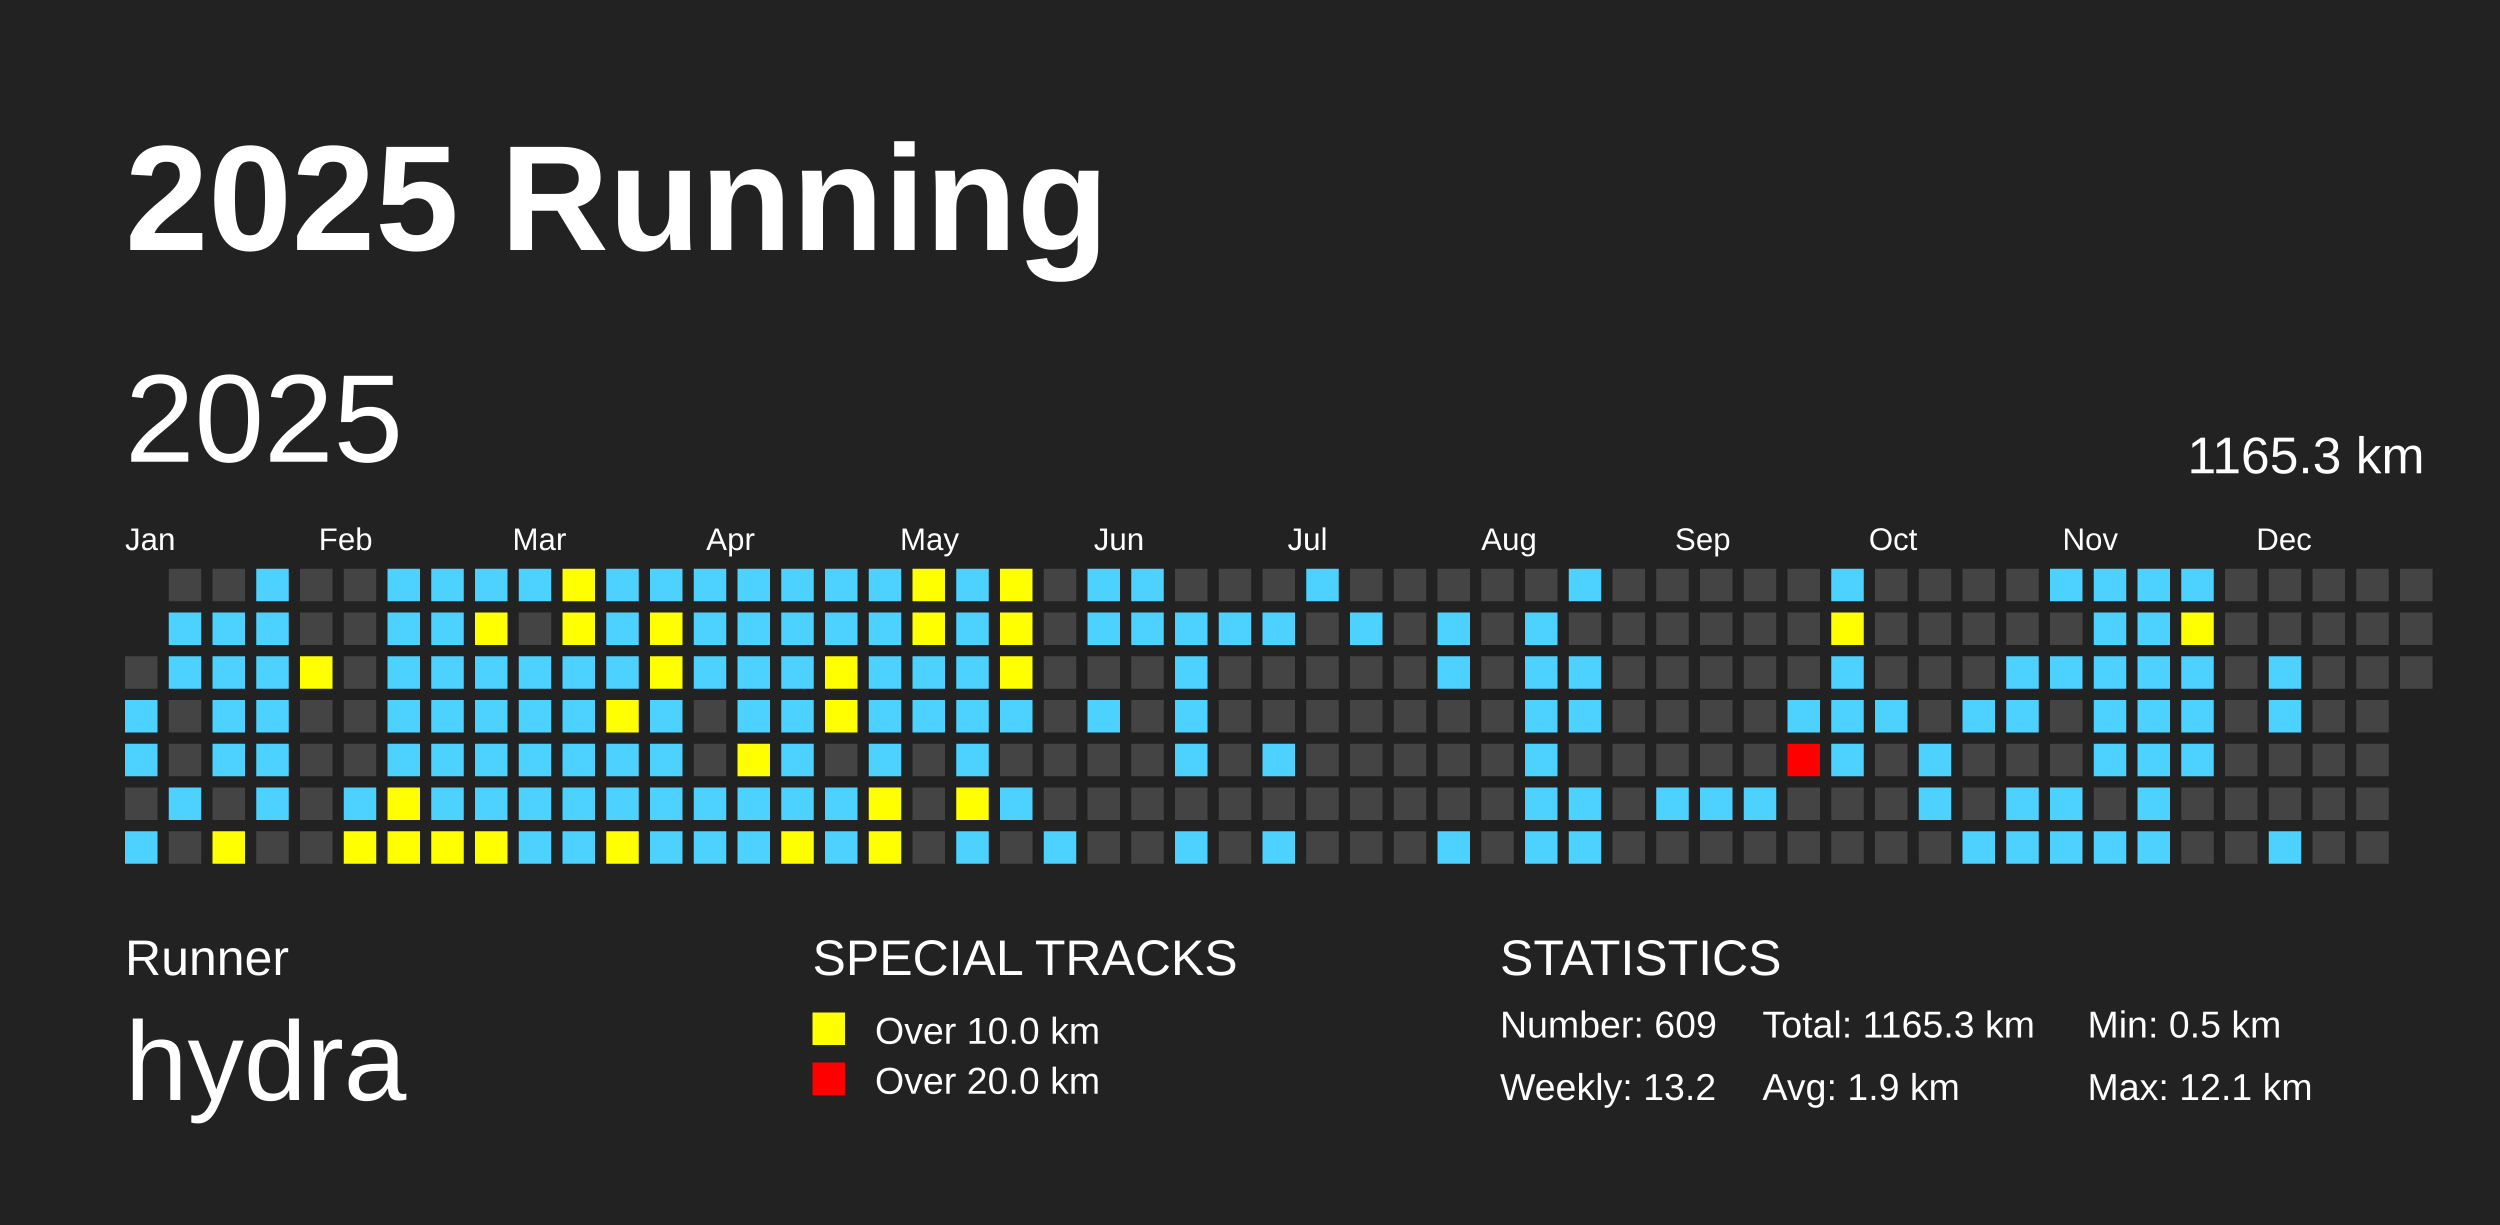
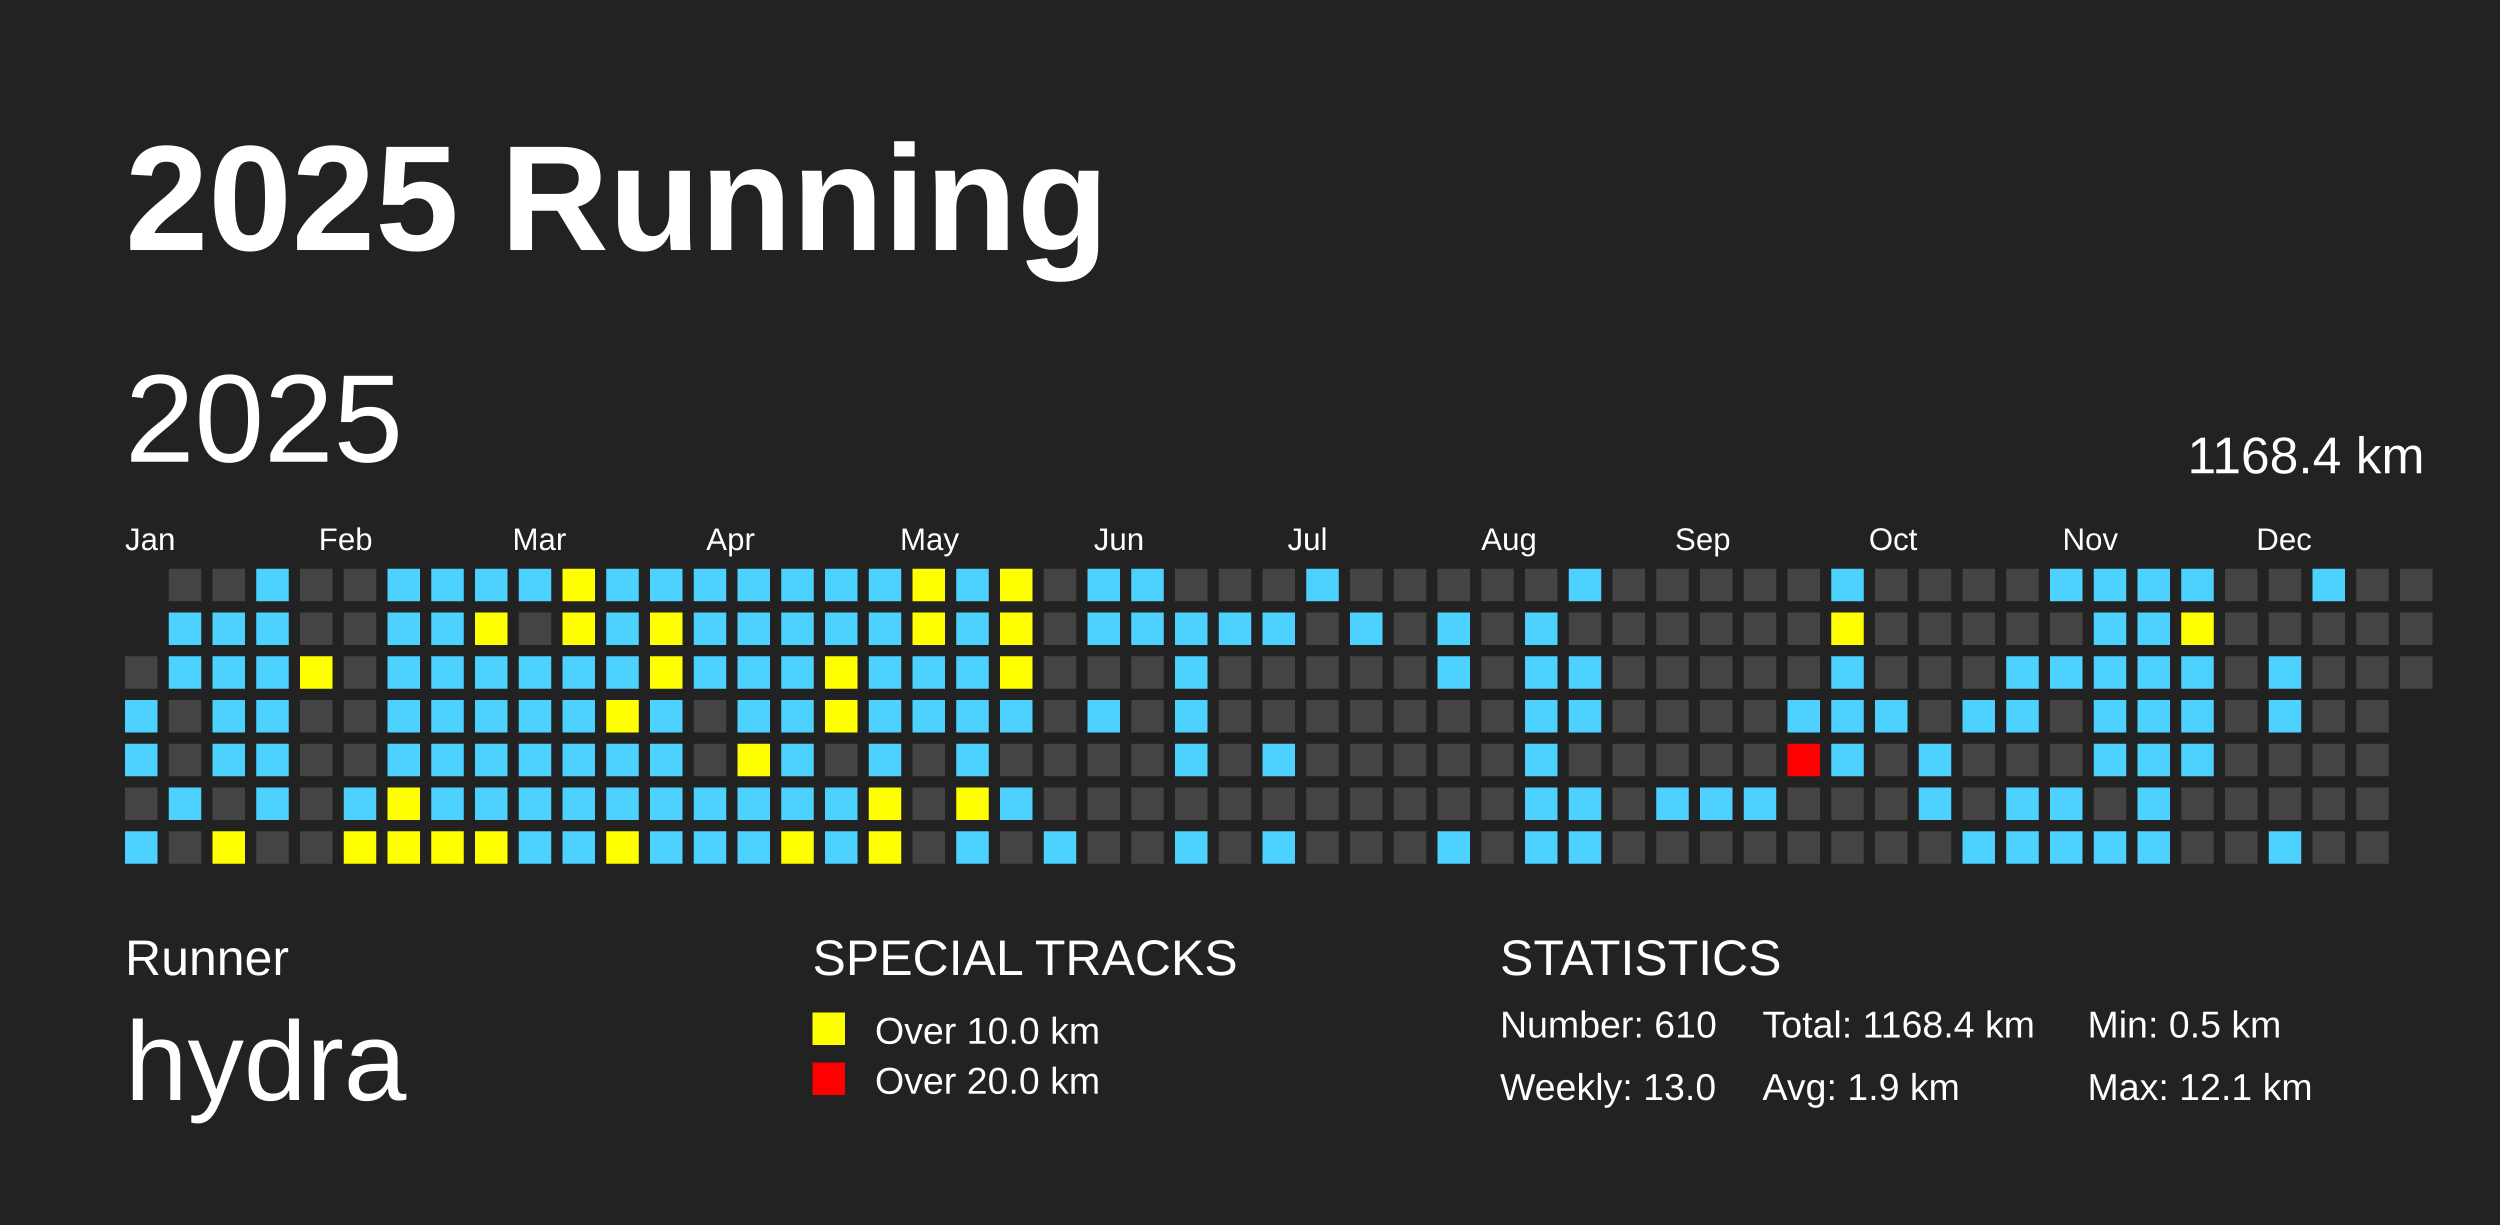
<svg xmlns="http://www.w3.org/2000/svg" baseProfile="full" height="98mm" version="1.1" viewBox="0,0,200,98" width="200mm">
  <defs />
  <rect fill="#222222" height="98" width="200" x="0" y="0" />
  <text fill="#FFFFFF" style="font-size:12px; font-family:Arial; font-weight:bold;" x="10" y="20">2025 Running</text>
  <text fill="#FFFFFF" style="font-size:4px; font-family:Arial" x="10" y="78">Runner</text>
  <text fill="#FFFFFF" style="font-size:9px; font-family:Arial" x="10" y="88">hydra</text>
  <text fill="#FFFFFF" style="font-size:4px; font-family:Arial" x="65" y="78">SPECIAL TRACKS</text>
  <rect fill="yellow" height="2.6" width="2.6" x="65" y="81" />
  <text fill="#FFFFFF" style="font-size:3px; font-family:Arial" x="70" y="83.5">Over 10.0 km</text>
  <rect fill="red" height="2.6" width="2.6" x="65" y="85" />
  <text fill="#FFFFFF" style="font-size:3px; font-family:Arial" x="70" y="87.5">Over 20.0 km</text>
  <text fill="#FFFFFF" style="font-size:4px; font-family:Arial" x="120" y="78">STATISTICS</text>
-   <text fill="#FFFFFF" style="font-size:3px; font-family:Arial" x="120" y="83">Number: 609</text>
-   <text fill="#FFFFFF" style="font-size:3px; font-family:Arial" x="120" y="88">Weekly: 13.2</text>
-   <text fill="#FFFFFF" style="font-size:3px; font-family:Arial" x="141" y="83">Total: 1165.3 km</text>
+   <text fill="#FFFFFF" style="font-size:3px; font-family:Arial" x="120" y="83">Number: 610</text>
+   <text fill="#FFFFFF" style="font-size:3px; font-family:Arial" x="120" y="88">Weekly: 13.0</text>
+   <text fill="#FFFFFF" style="font-size:3px; font-family:Arial" x="141" y="83">Total: 1168.4 km</text>
  <text fill="#FFFFFF" style="font-size:3px; font-family:Arial" x="141" y="88">Avg: 1.9 km</text>
  <text fill="#FFFFFF" style="font-size:3px; font-family:Arial" x="167" y="83">Min: 0.5 km</text>
  <text fill="#FFFFFF" style="font-size:3px; font-family:Arial" x="167" y="88">Max: 12.1 km</text>
  <text dominant-baseline="hanging" fill="#FFFFFF" style="font-size:10.0px; font-family:Arial;" x="10" y="30">2025</text>
-   <text dominant-baseline="hanging" fill="#FFFFFF" style="font-size:4.125px; font-family:Arial;" x="175" y="35">1165.3 km</text>
+   <text dominant-baseline="hanging" fill="#FFFFFF" style="font-size:4.125px; font-family:Arial;" x="175" y="35">1168.4 km</text>
  <text fill="#FFFFFF" style="font-size:2.5px; font-family:Arial" x="10.0" y="44">Jan</text>
  <text fill="#FFFFFF" style="font-size:2.5px; font-family:Arial" x="25.5" y="44">Feb</text>
  <text fill="#FFFFFF" style="font-size:2.5px; font-family:Arial" x="41.0" y="44">Mar</text>
  <text fill="#FFFFFF" style="font-size:2.5px; font-family:Arial" x="56.5" y="44">Apr</text>
  <text fill="#FFFFFF" style="font-size:2.5px; font-family:Arial" x="72.0" y="44">May</text>
  <text fill="#FFFFFF" style="font-size:2.5px; font-family:Arial" x="87.5" y="44">Jun</text>
  <text fill="#FFFFFF" style="font-size:2.5px; font-family:Arial" x="103.0" y="44">Jul</text>
  <text fill="#FFFFFF" style="font-size:2.5px; font-family:Arial" x="118.5" y="44">Aug</text>
  <text fill="#FFFFFF" style="font-size:2.5px; font-family:Arial" x="134.0" y="44">Sep</text>
  <text fill="#FFFFFF" style="font-size:2.5px; font-family:Arial" x="149.5" y="44">Oct</text>
  <text fill="#FFFFFF" style="font-size:2.5px; font-family:Arial" x="165.0" y="44">Nov</text>
  <text fill="#FFFFFF" style="font-size:2.5px; font-family:Arial" x="180.5" y="44">Dec</text>
  <rect fill="#444444" height="2.6" width="2.6" x="10.0" y="52.5" />
  <rect fill="#4DD2FF" height="2.6" width="2.6" x="10.0" y="56.0" />
  <rect fill="#4DD2FF" height="2.6" width="2.6" x="10.0" y="59.5" />
  <rect fill="#444444" height="2.6" width="2.6" x="10.0" y="63.0" />
  <rect fill="#4DD2FF" height="2.6" width="2.6" x="10.0" y="66.5" />
  <rect fill="#444444" height="2.6" width="2.6" x="13.5" y="45.5" />
  <rect fill="#4DD2FF" height="2.6" width="2.6" x="13.5" y="49.0" />
  <rect fill="#4DD2FF" height="2.6" width="2.6" x="13.5" y="52.5" />
  <rect fill="#444444" height="2.6" width="2.6" x="13.5" y="56.0" />
  <rect fill="#444444" height="2.6" width="2.6" x="13.5" y="59.5" />
  <rect fill="#4DD2FF" height="2.6" width="2.6" x="13.5" y="63.0" />
  <rect fill="#444444" height="2.6" width="2.6" x="13.5" y="66.5" />
  <rect fill="#444444" height="2.6" width="2.6" x="17.0" y="45.5" />
  <rect fill="#4DD2FF" height="2.6" width="2.6" x="17.0" y="49.0" />
  <rect fill="#4DD2FF" height="2.6" width="2.6" x="17.0" y="52.5" />
  <rect fill="#4DD2FF" height="2.6" width="2.6" x="17.0" y="56.0" />
  <rect fill="#4DD2FF" height="2.6" width="2.6" x="17.0" y="59.5" />
  <rect fill="#444444" height="2.6" width="2.6" x="17.0" y="63.0" />
  <rect fill="yellow" height="2.6" width="2.6" x="17.0" y="66.5" />
  <rect fill="#4DD2FF" height="2.6" width="2.6" x="20.5" y="45.5" />
  <rect fill="#4DD2FF" height="2.6" width="2.6" x="20.5" y="49.0" />
  <rect fill="#4DD2FF" height="2.6" width="2.6" x="20.5" y="52.5" />
  <rect fill="#4DD2FF" height="2.6" width="2.6" x="20.5" y="56.0" />
  <rect fill="#4DD2FF" height="2.6" width="2.6" x="20.5" y="59.5" />
  <rect fill="#4DD2FF" height="2.6" width="2.6" x="20.5" y="63.0" />
  <rect fill="#444444" height="2.6" width="2.6" x="20.5" y="66.5" />
  <rect fill="#444444" height="2.6" width="2.6" x="24.0" y="45.5" />
  <rect fill="#444444" height="2.6" width="2.6" x="24.0" y="49.0" />
  <rect fill="yellow" height="2.6" width="2.6" x="24.0" y="52.5" />
  <rect fill="#444444" height="2.6" width="2.6" x="24.0" y="56.0" />
  <rect fill="#444444" height="2.6" width="2.6" x="24.0" y="59.5" />
  <rect fill="#444444" height="2.6" width="2.6" x="24.0" y="63.0" />
  <rect fill="#444444" height="2.6" width="2.6" x="24.0" y="66.5" />
  <rect fill="#444444" height="2.6" width="2.6" x="27.5" y="45.5" />
  <rect fill="#444444" height="2.6" width="2.6" x="27.5" y="49.0" />
  <rect fill="#444444" height="2.6" width="2.6" x="27.5" y="52.5" />
  <rect fill="#444444" height="2.6" width="2.6" x="27.5" y="56.0" />
  <rect fill="#444444" height="2.6" width="2.6" x="27.5" y="59.5" />
  <rect fill="#4DD2FF" height="2.6" width="2.6" x="27.5" y="63.0" />
  <rect fill="yellow" height="2.6" width="2.6" x="27.5" y="66.5" />
  <rect fill="#4DD2FF" height="2.6" width="2.6" x="31.0" y="45.5" />
  <rect fill="#4DD2FF" height="2.6" width="2.6" x="31.0" y="49.0" />
  <rect fill="#4DD2FF" height="2.6" width="2.6" x="31.0" y="52.5" />
  <rect fill="#4DD2FF" height="2.6" width="2.6" x="31.0" y="56.0" />
  <rect fill="#4DD2FF" height="2.6" width="2.6" x="31.0" y="59.5" />
  <rect fill="yellow" height="2.6" width="2.6" x="31.0" y="63.0" />
  <rect fill="yellow" height="2.6" width="2.6" x="31.0" y="66.5" />
  <rect fill="#4DD2FF" height="2.6" width="2.6" x="34.5" y="45.5" />
  <rect fill="#4DD2FF" height="2.6" width="2.6" x="34.5" y="49.0" />
  <rect fill="#4DD2FF" height="2.6" width="2.6" x="34.5" y="52.5" />
  <rect fill="#4DD2FF" height="2.6" width="2.6" x="34.5" y="56.0" />
  <rect fill="#4DD2FF" height="2.6" width="2.6" x="34.5" y="59.5" />
  <rect fill="#4DD2FF" height="2.6" width="2.6" x="34.5" y="63.0" />
  <rect fill="yellow" height="2.6" width="2.6" x="34.5" y="66.5" />
  <rect fill="#4DD2FF" height="2.6" width="2.6" x="38.0" y="45.5" />
  <rect fill="yellow" height="2.6" width="2.6" x="38.0" y="49.0" />
  <rect fill="#4DD2FF" height="2.6" width="2.6" x="38.0" y="52.5" />
  <rect fill="#4DD2FF" height="2.6" width="2.6" x="38.0" y="56.0" />
  <rect fill="#4DD2FF" height="2.6" width="2.6" x="38.0" y="59.5" />
  <rect fill="#4DD2FF" height="2.6" width="2.6" x="38.0" y="63.0" />
  <rect fill="yellow" height="2.6" width="2.6" x="38.0" y="66.5" />
  <rect fill="#4DD2FF" height="2.6" width="2.6" x="41.5" y="45.5" />
  <rect fill="#444444" height="2.6" width="2.6" x="41.5" y="49.0" />
  <rect fill="#4DD2FF" height="2.6" width="2.6" x="41.5" y="52.5" />
  <rect fill="#4DD2FF" height="2.6" width="2.6" x="41.5" y="56.0" />
  <rect fill="#4DD2FF" height="2.6" width="2.6" x="41.5" y="59.5" />
  <rect fill="#4DD2FF" height="2.6" width="2.6" x="41.5" y="63.0" />
  <rect fill="#4DD2FF" height="2.6" width="2.6" x="41.5" y="66.5" />
  <rect fill="yellow" height="2.6" width="2.6" x="45.0" y="45.5" />
  <rect fill="yellow" height="2.6" width="2.6" x="45.0" y="49.0" />
  <rect fill="#4DD2FF" height="2.6" width="2.6" x="45.0" y="52.5" />
  <rect fill="#4DD2FF" height="2.6" width="2.6" x="45.0" y="56.0" />
  <rect fill="#4DD2FF" height="2.6" width="2.6" x="45.0" y="59.5" />
  <rect fill="#4DD2FF" height="2.6" width="2.6" x="45.0" y="63.0" />
  <rect fill="#4DD2FF" height="2.6" width="2.6" x="45.0" y="66.5" />
  <rect fill="#4DD2FF" height="2.6" width="2.6" x="48.5" y="45.5" />
  <rect fill="#4DD2FF" height="2.6" width="2.6" x="48.5" y="49.0" />
  <rect fill="#4DD2FF" height="2.6" width="2.6" x="48.5" y="52.5" />
  <rect fill="yellow" height="2.6" width="2.6" x="48.5" y="56.0" />
  <rect fill="#4DD2FF" height="2.6" width="2.6" x="48.5" y="59.5" />
  <rect fill="#4DD2FF" height="2.6" width="2.6" x="48.5" y="63.0" />
  <rect fill="yellow" height="2.6" width="2.6" x="48.5" y="66.5" />
  <rect fill="#4DD2FF" height="2.6" width="2.6" x="52.0" y="45.5" />
  <rect fill="yellow" height="2.6" width="2.6" x="52.0" y="49.0" />
  <rect fill="yellow" height="2.6" width="2.6" x="52.0" y="52.5" />
  <rect fill="#4DD2FF" height="2.6" width="2.6" x="52.0" y="56.0" />
  <rect fill="#4DD2FF" height="2.6" width="2.6" x="52.0" y="59.5" />
  <rect fill="#4DD2FF" height="2.6" width="2.6" x="52.0" y="63.0" />
  <rect fill="#4DD2FF" height="2.6" width="2.6" x="52.0" y="66.5" />
  <rect fill="#4DD2FF" height="2.6" width="2.6" x="55.5" y="45.5" />
  <rect fill="#4DD2FF" height="2.6" width="2.6" x="55.5" y="49.0" />
  <rect fill="#4DD2FF" height="2.6" width="2.6" x="55.5" y="52.5" />
  <rect fill="#444444" height="2.6" width="2.6" x="55.5" y="56.0" />
  <rect fill="#444444" height="2.6" width="2.6" x="55.5" y="59.5" />
  <rect fill="#4DD2FF" height="2.6" width="2.6" x="55.5" y="63.0" />
  <rect fill="#4DD2FF" height="2.6" width="2.6" x="55.5" y="66.5" />
  <rect fill="#4DD2FF" height="2.6" width="2.6" x="59.0" y="45.5" />
  <rect fill="#4DD2FF" height="2.6" width="2.6" x="59.0" y="49.0" />
  <rect fill="#4DD2FF" height="2.6" width="2.6" x="59.0" y="52.5" />
  <rect fill="#4DD2FF" height="2.6" width="2.6" x="59.0" y="56.0" />
  <rect fill="yellow" height="2.6" width="2.6" x="59.0" y="59.5" />
  <rect fill="#4DD2FF" height="2.6" width="2.6" x="59.0" y="63.0" />
  <rect fill="#4DD2FF" height="2.6" width="2.6" x="59.0" y="66.5" />
  <rect fill="#4DD2FF" height="2.6" width="2.6" x="62.5" y="45.5" />
  <rect fill="#4DD2FF" height="2.6" width="2.6" x="62.5" y="49.0" />
  <rect fill="#4DD2FF" height="2.6" width="2.6" x="62.5" y="52.5" />
  <rect fill="#4DD2FF" height="2.6" width="2.6" x="62.5" y="56.0" />
  <rect fill="#4DD2FF" height="2.6" width="2.6" x="62.5" y="59.5" />
  <rect fill="#4DD2FF" height="2.6" width="2.6" x="62.5" y="63.0" />
  <rect fill="yellow" height="2.6" width="2.6" x="62.5" y="66.5" />
  <rect fill="#4DD2FF" height="2.6" width="2.6" x="66.0" y="45.5" />
  <rect fill="#4DD2FF" height="2.6" width="2.6" x="66.0" y="49.0" />
  <rect fill="yellow" height="2.6" width="2.6" x="66.0" y="52.5" />
  <rect fill="yellow" height="2.6" width="2.6" x="66.0" y="56.0" />
  <rect fill="#444444" height="2.6" width="2.6" x="66.0" y="59.5" />
  <rect fill="#4DD2FF" height="2.6" width="2.6" x="66.0" y="63.0" />
  <rect fill="#4DD2FF" height="2.6" width="2.6" x="66.0" y="66.5" />
  <rect fill="#4DD2FF" height="2.6" width="2.6" x="69.5" y="45.5" />
  <rect fill="#4DD2FF" height="2.6" width="2.6" x="69.5" y="49.0" />
  <rect fill="#4DD2FF" height="2.6" width="2.6" x="69.5" y="52.5" />
  <rect fill="#4DD2FF" height="2.6" width="2.6" x="69.5" y="56.0" />
  <rect fill="#4DD2FF" height="2.6" width="2.6" x="69.5" y="59.5" />
  <rect fill="yellow" height="2.6" width="2.6" x="69.5" y="63.0" />
  <rect fill="yellow" height="2.6" width="2.6" x="69.5" y="66.5" />
  <rect fill="yellow" height="2.6" width="2.6" x="73.0" y="45.5" />
  <rect fill="yellow" height="2.6" width="2.6" x="73.0" y="49.0" />
  <rect fill="#4DD2FF" height="2.6" width="2.6" x="73.0" y="52.5" />
  <rect fill="#4DD2FF" height="2.6" width="2.6" x="73.0" y="56.0" />
  <rect fill="#444444" height="2.6" width="2.6" x="73.0" y="59.5" />
  <rect fill="#444444" height="2.6" width="2.6" x="73.0" y="63.0" />
  <rect fill="#444444" height="2.6" width="2.6" x="73.0" y="66.5" />
  <rect fill="#4DD2FF" height="2.6" width="2.6" x="76.5" y="45.5" />
  <rect fill="#4DD2FF" height="2.6" width="2.6" x="76.5" y="49.0" />
  <rect fill="#4DD2FF" height="2.6" width="2.6" x="76.5" y="52.5" />
  <rect fill="#4DD2FF" height="2.6" width="2.6" x="76.5" y="56.0" />
  <rect fill="#4DD2FF" height="2.6" width="2.6" x="76.5" y="59.5" />
  <rect fill="yellow" height="2.6" width="2.6" x="76.5" y="63.0" />
  <rect fill="#4DD2FF" height="2.6" width="2.6" x="76.5" y="66.5" />
  <rect fill="yellow" height="2.6" width="2.6" x="80.0" y="45.5" />
  <rect fill="yellow" height="2.6" width="2.6" x="80.0" y="49.0" />
  <rect fill="yellow" height="2.6" width="2.6" x="80.0" y="52.5" />
  <rect fill="#4DD2FF" height="2.6" width="2.6" x="80.0" y="56.0" />
  <rect fill="#444444" height="2.6" width="2.6" x="80.0" y="59.5" />
  <rect fill="#4DD2FF" height="2.6" width="2.6" x="80.0" y="63.0" />
  <rect fill="#444444" height="2.6" width="2.6" x="80.0" y="66.5" />
  <rect fill="#444444" height="2.6" width="2.6" x="83.5" y="45.5" />
  <rect fill="#444444" height="2.6" width="2.6" x="83.5" y="49.0" />
  <rect fill="#444444" height="2.6" width="2.6" x="83.5" y="52.5" />
  <rect fill="#444444" height="2.6" width="2.6" x="83.5" y="56.0" />
  <rect fill="#444444" height="2.6" width="2.6" x="83.5" y="59.5" />
  <rect fill="#444444" height="2.6" width="2.6" x="83.5" y="63.0" />
  <rect fill="#4DD2FF" height="2.6" width="2.6" x="83.5" y="66.5" />
  <rect fill="#4DD2FF" height="2.6" width="2.6" x="87.0" y="45.5" />
  <rect fill="#4DD2FF" height="2.6" width="2.6" x="87.0" y="49.0" />
  <rect fill="#444444" height="2.6" width="2.6" x="87.0" y="52.5" />
  <rect fill="#4DD2FF" height="2.6" width="2.6" x="87.0" y="56.0" />
  <rect fill="#444444" height="2.6" width="2.6" x="87.0" y="59.5" />
  <rect fill="#444444" height="2.6" width="2.6" x="87.0" y="63.0" />
  <rect fill="#444444" height="2.6" width="2.6" x="87.0" y="66.5" />
  <rect fill="#4DD2FF" height="2.6" width="2.6" x="90.5" y="45.5" />
  <rect fill="#4DD2FF" height="2.6" width="2.6" x="90.5" y="49.0" />
  <rect fill="#444444" height="2.6" width="2.6" x="90.5" y="52.5" />
  <rect fill="#444444" height="2.6" width="2.6" x="90.5" y="56.0" />
  <rect fill="#444444" height="2.6" width="2.6" x="90.5" y="59.5" />
  <rect fill="#444444" height="2.6" width="2.6" x="90.5" y="63.0" />
  <rect fill="#444444" height="2.6" width="2.6" x="90.5" y="66.5" />
  <rect fill="#444444" height="2.6" width="2.6" x="94.0" y="45.5" />
  <rect fill="#4DD2FF" height="2.6" width="2.6" x="94.0" y="49.0" />
  <rect fill="#4DD2FF" height="2.6" width="2.6" x="94.0" y="52.5" />
  <rect fill="#4DD2FF" height="2.6" width="2.6" x="94.0" y="56.0" />
  <rect fill="#4DD2FF" height="2.6" width="2.6" x="94.0" y="59.5" />
  <rect fill="#444444" height="2.6" width="2.6" x="94.0" y="63.0" />
  <rect fill="#4DD2FF" height="2.6" width="2.6" x="94.0" y="66.5" />
  <rect fill="#444444" height="2.6" width="2.6" x="97.5" y="45.5" />
  <rect fill="#4DD2FF" height="2.6" width="2.6" x="97.5" y="49.0" />
  <rect fill="#444444" height="2.6" width="2.6" x="97.5" y="52.5" />
  <rect fill="#444444" height="2.6" width="2.6" x="97.5" y="56.0" />
  <rect fill="#444444" height="2.6" width="2.6" x="97.5" y="59.5" />
  <rect fill="#444444" height="2.6" width="2.6" x="97.5" y="63.0" />
  <rect fill="#444444" height="2.6" width="2.6" x="97.5" y="66.5" />
  <rect fill="#444444" height="2.6" width="2.6" x="101.0" y="45.5" />
  <rect fill="#4DD2FF" height="2.6" width="2.6" x="101.0" y="49.0" />
  <rect fill="#444444" height="2.6" width="2.6" x="101.0" y="52.5" />
  <rect fill="#444444" height="2.6" width="2.6" x="101.0" y="56.0" />
  <rect fill="#4DD2FF" height="2.6" width="2.6" x="101.0" y="59.5" />
  <rect fill="#444444" height="2.6" width="2.6" x="101.0" y="63.0" />
  <rect fill="#4DD2FF" height="2.6" width="2.6" x="101.0" y="66.5" />
  <rect fill="#4DD2FF" height="2.6" width="2.6" x="104.5" y="45.5" />
  <rect fill="#444444" height="2.6" width="2.6" x="104.5" y="49.0" />
  <rect fill="#444444" height="2.6" width="2.6" x="104.5" y="52.5" />
  <rect fill="#444444" height="2.6" width="2.6" x="104.5" y="56.0" />
  <rect fill="#444444" height="2.6" width="2.6" x="104.5" y="59.5" />
  <rect fill="#444444" height="2.6" width="2.6" x="104.5" y="63.0" />
  <rect fill="#444444" height="2.6" width="2.6" x="104.5" y="66.5" />
  <rect fill="#444444" height="2.6" width="2.6" x="108.0" y="45.5" />
  <rect fill="#4DD2FF" height="2.6" width="2.6" x="108.0" y="49.0" />
  <rect fill="#444444" height="2.6" width="2.6" x="108.0" y="52.5" />
  <rect fill="#444444" height="2.6" width="2.6" x="108.0" y="56.0" />
  <rect fill="#444444" height="2.6" width="2.6" x="108.0" y="59.5" />
  <rect fill="#444444" height="2.6" width="2.6" x="108.0" y="63.0" />
  <rect fill="#444444" height="2.6" width="2.6" x="108.0" y="66.5" />
  <rect fill="#444444" height="2.6" width="2.6" x="111.5" y="45.5" />
  <rect fill="#444444" height="2.6" width="2.6" x="111.5" y="49.0" />
  <rect fill="#444444" height="2.6" width="2.6" x="111.5" y="52.5" />
  <rect fill="#444444" height="2.6" width="2.6" x="111.5" y="56.0" />
  <rect fill="#444444" height="2.6" width="2.6" x="111.5" y="59.5" />
  <rect fill="#444444" height="2.6" width="2.6" x="111.5" y="63.0" />
  <rect fill="#444444" height="2.6" width="2.6" x="111.5" y="66.5" />
  <rect fill="#444444" height="2.6" width="2.6" x="115.0" y="45.5" />
  <rect fill="#4DD2FF" height="2.6" width="2.6" x="115.0" y="49.0" />
  <rect fill="#4DD2FF" height="2.6" width="2.6" x="115.0" y="52.5" />
  <rect fill="#444444" height="2.6" width="2.6" x="115.0" y="56.0" />
  <rect fill="#444444" height="2.6" width="2.6" x="115.0" y="59.5" />
  <rect fill="#444444" height="2.6" width="2.6" x="115.0" y="63.0" />
  <rect fill="#4DD2FF" height="2.6" width="2.6" x="115.0" y="66.5" />
  <rect fill="#444444" height="2.6" width="2.6" x="118.5" y="45.5" />
  <rect fill="#444444" height="2.6" width="2.6" x="118.5" y="49.0" />
  <rect fill="#444444" height="2.6" width="2.6" x="118.5" y="52.5" />
  <rect fill="#444444" height="2.6" width="2.6" x="118.5" y="56.0" />
  <rect fill="#444444" height="2.6" width="2.6" x="118.5" y="59.5" />
  <rect fill="#444444" height="2.6" width="2.6" x="118.5" y="63.0" />
  <rect fill="#444444" height="2.6" width="2.6" x="118.5" y="66.5" />
  <rect fill="#444444" height="2.6" width="2.6" x="122.0" y="45.5" />
  <rect fill="#4DD2FF" height="2.6" width="2.6" x="122.0" y="49.0" />
  <rect fill="#4DD2FF" height="2.6" width="2.6" x="122.0" y="52.5" />
  <rect fill="#4DD2FF" height="2.6" width="2.6" x="122.0" y="56.0" />
  <rect fill="#4DD2FF" height="2.6" width="2.6" x="122.0" y="59.5" />
  <rect fill="#4DD2FF" height="2.6" width="2.6" x="122.0" y="63.0" />
  <rect fill="#4DD2FF" height="2.6" width="2.6" x="122.0" y="66.5" />
  <rect fill="#4DD2FF" height="2.6" width="2.6" x="125.5" y="45.5" />
  <rect fill="#444444" height="2.6" width="2.6" x="125.5" y="49.0" />
  <rect fill="#4DD2FF" height="2.6" width="2.6" x="125.5" y="52.5" />
  <rect fill="#4DD2FF" height="2.6" width="2.6" x="125.5" y="56.0" />
  <rect fill="#444444" height="2.6" width="2.6" x="125.5" y="59.5" />
  <rect fill="#4DD2FF" height="2.6" width="2.6" x="125.5" y="63.0" />
  <rect fill="#4DD2FF" height="2.6" width="2.6" x="125.5" y="66.5" />
  <rect fill="#444444" height="2.6" width="2.6" x="129.0" y="45.5" />
  <rect fill="#444444" height="2.6" width="2.6" x="129.0" y="49.0" />
  <rect fill="#444444" height="2.6" width="2.6" x="129.0" y="52.5" />
  <rect fill="#444444" height="2.6" width="2.6" x="129.0" y="56.0" />
  <rect fill="#444444" height="2.6" width="2.6" x="129.0" y="59.5" />
  <rect fill="#444444" height="2.6" width="2.6" x="129.0" y="63.0" />
  <rect fill="#444444" height="2.6" width="2.6" x="129.0" y="66.5" />
  <rect fill="#444444" height="2.6" width="2.6" x="132.5" y="45.5" />
  <rect fill="#444444" height="2.6" width="2.6" x="132.5" y="49.0" />
  <rect fill="#444444" height="2.6" width="2.6" x="132.5" y="52.5" />
  <rect fill="#444444" height="2.6" width="2.6" x="132.5" y="56.0" />
  <rect fill="#444444" height="2.6" width="2.6" x="132.5" y="59.5" />
  <rect fill="#4DD2FF" height="2.6" width="2.6" x="132.5" y="63.0" />
  <rect fill="#444444" height="2.6" width="2.6" x="132.5" y="66.5" />
  <rect fill="#444444" height="2.6" width="2.6" x="136.0" y="45.5" />
  <rect fill="#444444" height="2.6" width="2.6" x="136.0" y="49.0" />
  <rect fill="#444444" height="2.6" width="2.6" x="136.0" y="52.5" />
  <rect fill="#444444" height="2.6" width="2.6" x="136.0" y="56.0" />
  <rect fill="#444444" height="2.6" width="2.6" x="136.0" y="59.5" />
  <rect fill="#4DD2FF" height="2.6" width="2.6" x="136.0" y="63.0" />
  <rect fill="#444444" height="2.6" width="2.6" x="136.0" y="66.5" />
  <rect fill="#444444" height="2.6" width="2.6" x="139.5" y="45.5" />
  <rect fill="#444444" height="2.6" width="2.6" x="139.5" y="49.0" />
  <rect fill="#444444" height="2.6" width="2.6" x="139.5" y="52.5" />
  <rect fill="#444444" height="2.6" width="2.6" x="139.5" y="56.0" />
  <rect fill="#444444" height="2.6" width="2.6" x="139.5" y="59.5" />
  <rect fill="#4DD2FF" height="2.6" width="2.6" x="139.5" y="63.0" />
  <rect fill="#444444" height="2.6" width="2.6" x="139.5" y="66.5" />
  <rect fill="#444444" height="2.6" width="2.6" x="143.0" y="45.5" />
  <rect fill="#444444" height="2.6" width="2.6" x="143.0" y="49.0" />
  <rect fill="#444444" height="2.6" width="2.6" x="143.0" y="52.5" />
  <rect fill="#4DD2FF" height="2.6" width="2.6" x="143.0" y="56.0" />
  <rect fill="red" height="2.6" width="2.6" x="143.0" y="59.5" />
  <rect fill="#444444" height="2.6" width="2.6" x="143.0" y="63.0" />
  <rect fill="#444444" height="2.6" width="2.6" x="143.0" y="66.5" />
  <rect fill="#4DD2FF" height="2.6" width="2.6" x="146.5" y="45.5" />
  <rect fill="yellow" height="2.6" width="2.6" x="146.5" y="49.0" />
  <rect fill="#4DD2FF" height="2.6" width="2.6" x="146.5" y="52.5" />
  <rect fill="#4DD2FF" height="2.6" width="2.6" x="146.5" y="56.0" />
  <rect fill="#4DD2FF" height="2.6" width="2.6" x="146.5" y="59.5" />
  <rect fill="#444444" height="2.6" width="2.6" x="146.5" y="63.0" />
  <rect fill="#444444" height="2.6" width="2.6" x="146.5" y="66.5" />
  <rect fill="#444444" height="2.6" width="2.6" x="150.0" y="45.5" />
  <rect fill="#444444" height="2.6" width="2.6" x="150.0" y="49.0" />
  <rect fill="#444444" height="2.6" width="2.6" x="150.0" y="52.5" />
  <rect fill="#4DD2FF" height="2.6" width="2.6" x="150.0" y="56.0" />
  <rect fill="#444444" height="2.6" width="2.6" x="150.0" y="59.5" />
  <rect fill="#444444" height="2.6" width="2.6" x="150.0" y="63.0" />
  <rect fill="#444444" height="2.6" width="2.6" x="150.0" y="66.5" />
  <rect fill="#444444" height="2.6" width="2.6" x="153.5" y="45.5" />
  <rect fill="#444444" height="2.6" width="2.6" x="153.5" y="49.0" />
  <rect fill="#444444" height="2.6" width="2.6" x="153.5" y="52.5" />
  <rect fill="#444444" height="2.6" width="2.6" x="153.5" y="56.0" />
  <rect fill="#4DD2FF" height="2.6" width="2.6" x="153.5" y="59.5" />
  <rect fill="#4DD2FF" height="2.6" width="2.6" x="153.5" y="63.0" />
  <rect fill="#444444" height="2.6" width="2.6" x="153.5" y="66.5" />
  <rect fill="#444444" height="2.6" width="2.6" x="157.0" y="45.5" />
  <rect fill="#444444" height="2.6" width="2.6" x="157.0" y="49.0" />
  <rect fill="#444444" height="2.6" width="2.6" x="157.0" y="52.5" />
  <rect fill="#4DD2FF" height="2.6" width="2.6" x="157.0" y="56.0" />
  <rect fill="#444444" height="2.6" width="2.6" x="157.0" y="59.5" />
  <rect fill="#444444" height="2.6" width="2.6" x="157.0" y="63.0" />
  <rect fill="#4DD2FF" height="2.6" width="2.6" x="157.0" y="66.5" />
  <rect fill="#444444" height="2.6" width="2.6" x="160.5" y="45.5" />
  <rect fill="#444444" height="2.6" width="2.6" x="160.5" y="49.0" />
  <rect fill="#4DD2FF" height="2.6" width="2.6" x="160.5" y="52.5" />
  <rect fill="#4DD2FF" height="2.6" width="2.6" x="160.5" y="56.0" />
  <rect fill="#444444" height="2.6" width="2.6" x="160.5" y="59.5" />
  <rect fill="#4DD2FF" height="2.6" width="2.6" x="160.5" y="63.0" />
  <rect fill="#4DD2FF" height="2.6" width="2.6" x="160.5" y="66.5" />
  <rect fill="#4DD2FF" height="2.6" width="2.6" x="164.0" y="45.5" />
  <rect fill="#444444" height="2.6" width="2.6" x="164.0" y="49.0" />
  <rect fill="#4DD2FF" height="2.6" width="2.6" x="164.0" y="52.5" />
  <rect fill="#444444" height="2.6" width="2.6" x="164.0" y="56.0" />
  <rect fill="#444444" height="2.6" width="2.6" x="164.0" y="59.5" />
  <rect fill="#4DD2FF" height="2.6" width="2.6" x="164.0" y="63.0" />
  <rect fill="#4DD2FF" height="2.6" width="2.6" x="164.0" y="66.5" />
  <rect fill="#4DD2FF" height="2.6" width="2.6" x="167.5" y="45.5" />
  <rect fill="#4DD2FF" height="2.6" width="2.6" x="167.5" y="49.0" />
  <rect fill="#4DD2FF" height="2.6" width="2.6" x="167.5" y="52.5" />
  <rect fill="#4DD2FF" height="2.6" width="2.6" x="167.5" y="56.0" />
  <rect fill="#4DD2FF" height="2.6" width="2.6" x="167.5" y="59.5" />
  <rect fill="#444444" height="2.6" width="2.6" x="167.5" y="63.0" />
  <rect fill="#4DD2FF" height="2.6" width="2.6" x="167.5" y="66.5" />
  <rect fill="#4DD2FF" height="2.6" width="2.6" x="171.0" y="45.5" />
  <rect fill="#4DD2FF" height="2.6" width="2.6" x="171.0" y="49.0" />
  <rect fill="#4DD2FF" height="2.6" width="2.6" x="171.0" y="52.5" />
  <rect fill="#4DD2FF" height="2.6" width="2.6" x="171.0" y="56.0" />
  <rect fill="#4DD2FF" height="2.6" width="2.6" x="171.0" y="59.5" />
  <rect fill="#4DD2FF" height="2.6" width="2.6" x="171.0" y="63.0" />
  <rect fill="#4DD2FF" height="2.6" width="2.6" x="171.0" y="66.5" />
  <rect fill="#4DD2FF" height="2.6" width="2.6" x="174.5" y="45.5" />
  <rect fill="yellow" height="2.6" width="2.6" x="174.5" y="49.0" />
  <rect fill="#4DD2FF" height="2.6" width="2.6" x="174.5" y="52.5" />
  <rect fill="#4DD2FF" height="2.6" width="2.6" x="174.5" y="56.0" />
  <rect fill="#4DD2FF" height="2.6" width="2.6" x="174.5" y="59.5" />
  <rect fill="#444444" height="2.6" width="2.6" x="174.5" y="63.0" />
  <rect fill="#444444" height="2.6" width="2.6" x="174.5" y="66.5" />
  <rect fill="#444444" height="2.6" width="2.6" x="178.0" y="45.5" />
  <rect fill="#444444" height="2.6" width="2.6" x="178.0" y="49.0" />
  <rect fill="#444444" height="2.6" width="2.6" x="178.0" y="52.5" />
  <rect fill="#444444" height="2.6" width="2.6" x="178.0" y="56.0" />
  <rect fill="#444444" height="2.6" width="2.6" x="178.0" y="59.5" />
  <rect fill="#444444" height="2.6" width="2.6" x="178.0" y="63.0" />
  <rect fill="#444444" height="2.6" width="2.6" x="178.0" y="66.5" />
  <rect fill="#444444" height="2.6" width="2.6" x="181.5" y="45.5" />
  <rect fill="#444444" height="2.6" width="2.6" x="181.5" y="49.0" />
  <rect fill="#4DD2FF" height="2.6" width="2.6" x="181.5" y="52.5" />
  <rect fill="#4DD2FF" height="2.6" width="2.6" x="181.5" y="56.0" />
  <rect fill="#444444" height="2.6" width="2.6" x="181.5" y="59.5" />
  <rect fill="#444444" height="2.6" width="2.6" x="181.5" y="63.0" />
  <rect fill="#4DD2FF" height="2.6" width="2.6" x="181.5" y="66.5" />
-   <rect fill="#444444" height="2.6" width="2.6" x="185.0" y="45.5" />
+   <rect fill="#4DD2FF" height="2.6" width="2.6" x="185.0" y="45.5" />
  <rect fill="#444444" height="2.6" width="2.6" x="185.0" y="49.0" />
  <rect fill="#444444" height="2.6" width="2.6" x="185.0" y="52.5" />
  <rect fill="#444444" height="2.6" width="2.6" x="185.0" y="56.0" />
  <rect fill="#444444" height="2.6" width="2.6" x="185.0" y="59.5" />
  <rect fill="#444444" height="2.6" width="2.6" x="185.0" y="63.0" />
  <rect fill="#444444" height="2.6" width="2.6" x="185.0" y="66.5" />
  <rect fill="#444444" height="2.6" width="2.6" x="188.5" y="45.5" />
  <rect fill="#444444" height="2.6" width="2.6" x="188.5" y="49.0" />
  <rect fill="#444444" height="2.6" width="2.6" x="188.5" y="52.5" />
  <rect fill="#444444" height="2.6" width="2.6" x="188.5" y="56.0" />
  <rect fill="#444444" height="2.6" width="2.6" x="188.5" y="59.5" />
  <rect fill="#444444" height="2.6" width="2.6" x="188.5" y="63.0" />
  <rect fill="#444444" height="2.6" width="2.6" x="188.5" y="66.5" />
  <rect fill="#444444" height="2.6" width="2.6" x="192.0" y="45.5" />
  <rect fill="#444444" height="2.6" width="2.6" x="192.0" y="49.0" />
  <rect fill="#444444" height="2.6" width="2.6" x="192.0" y="52.5" />
</svg>
